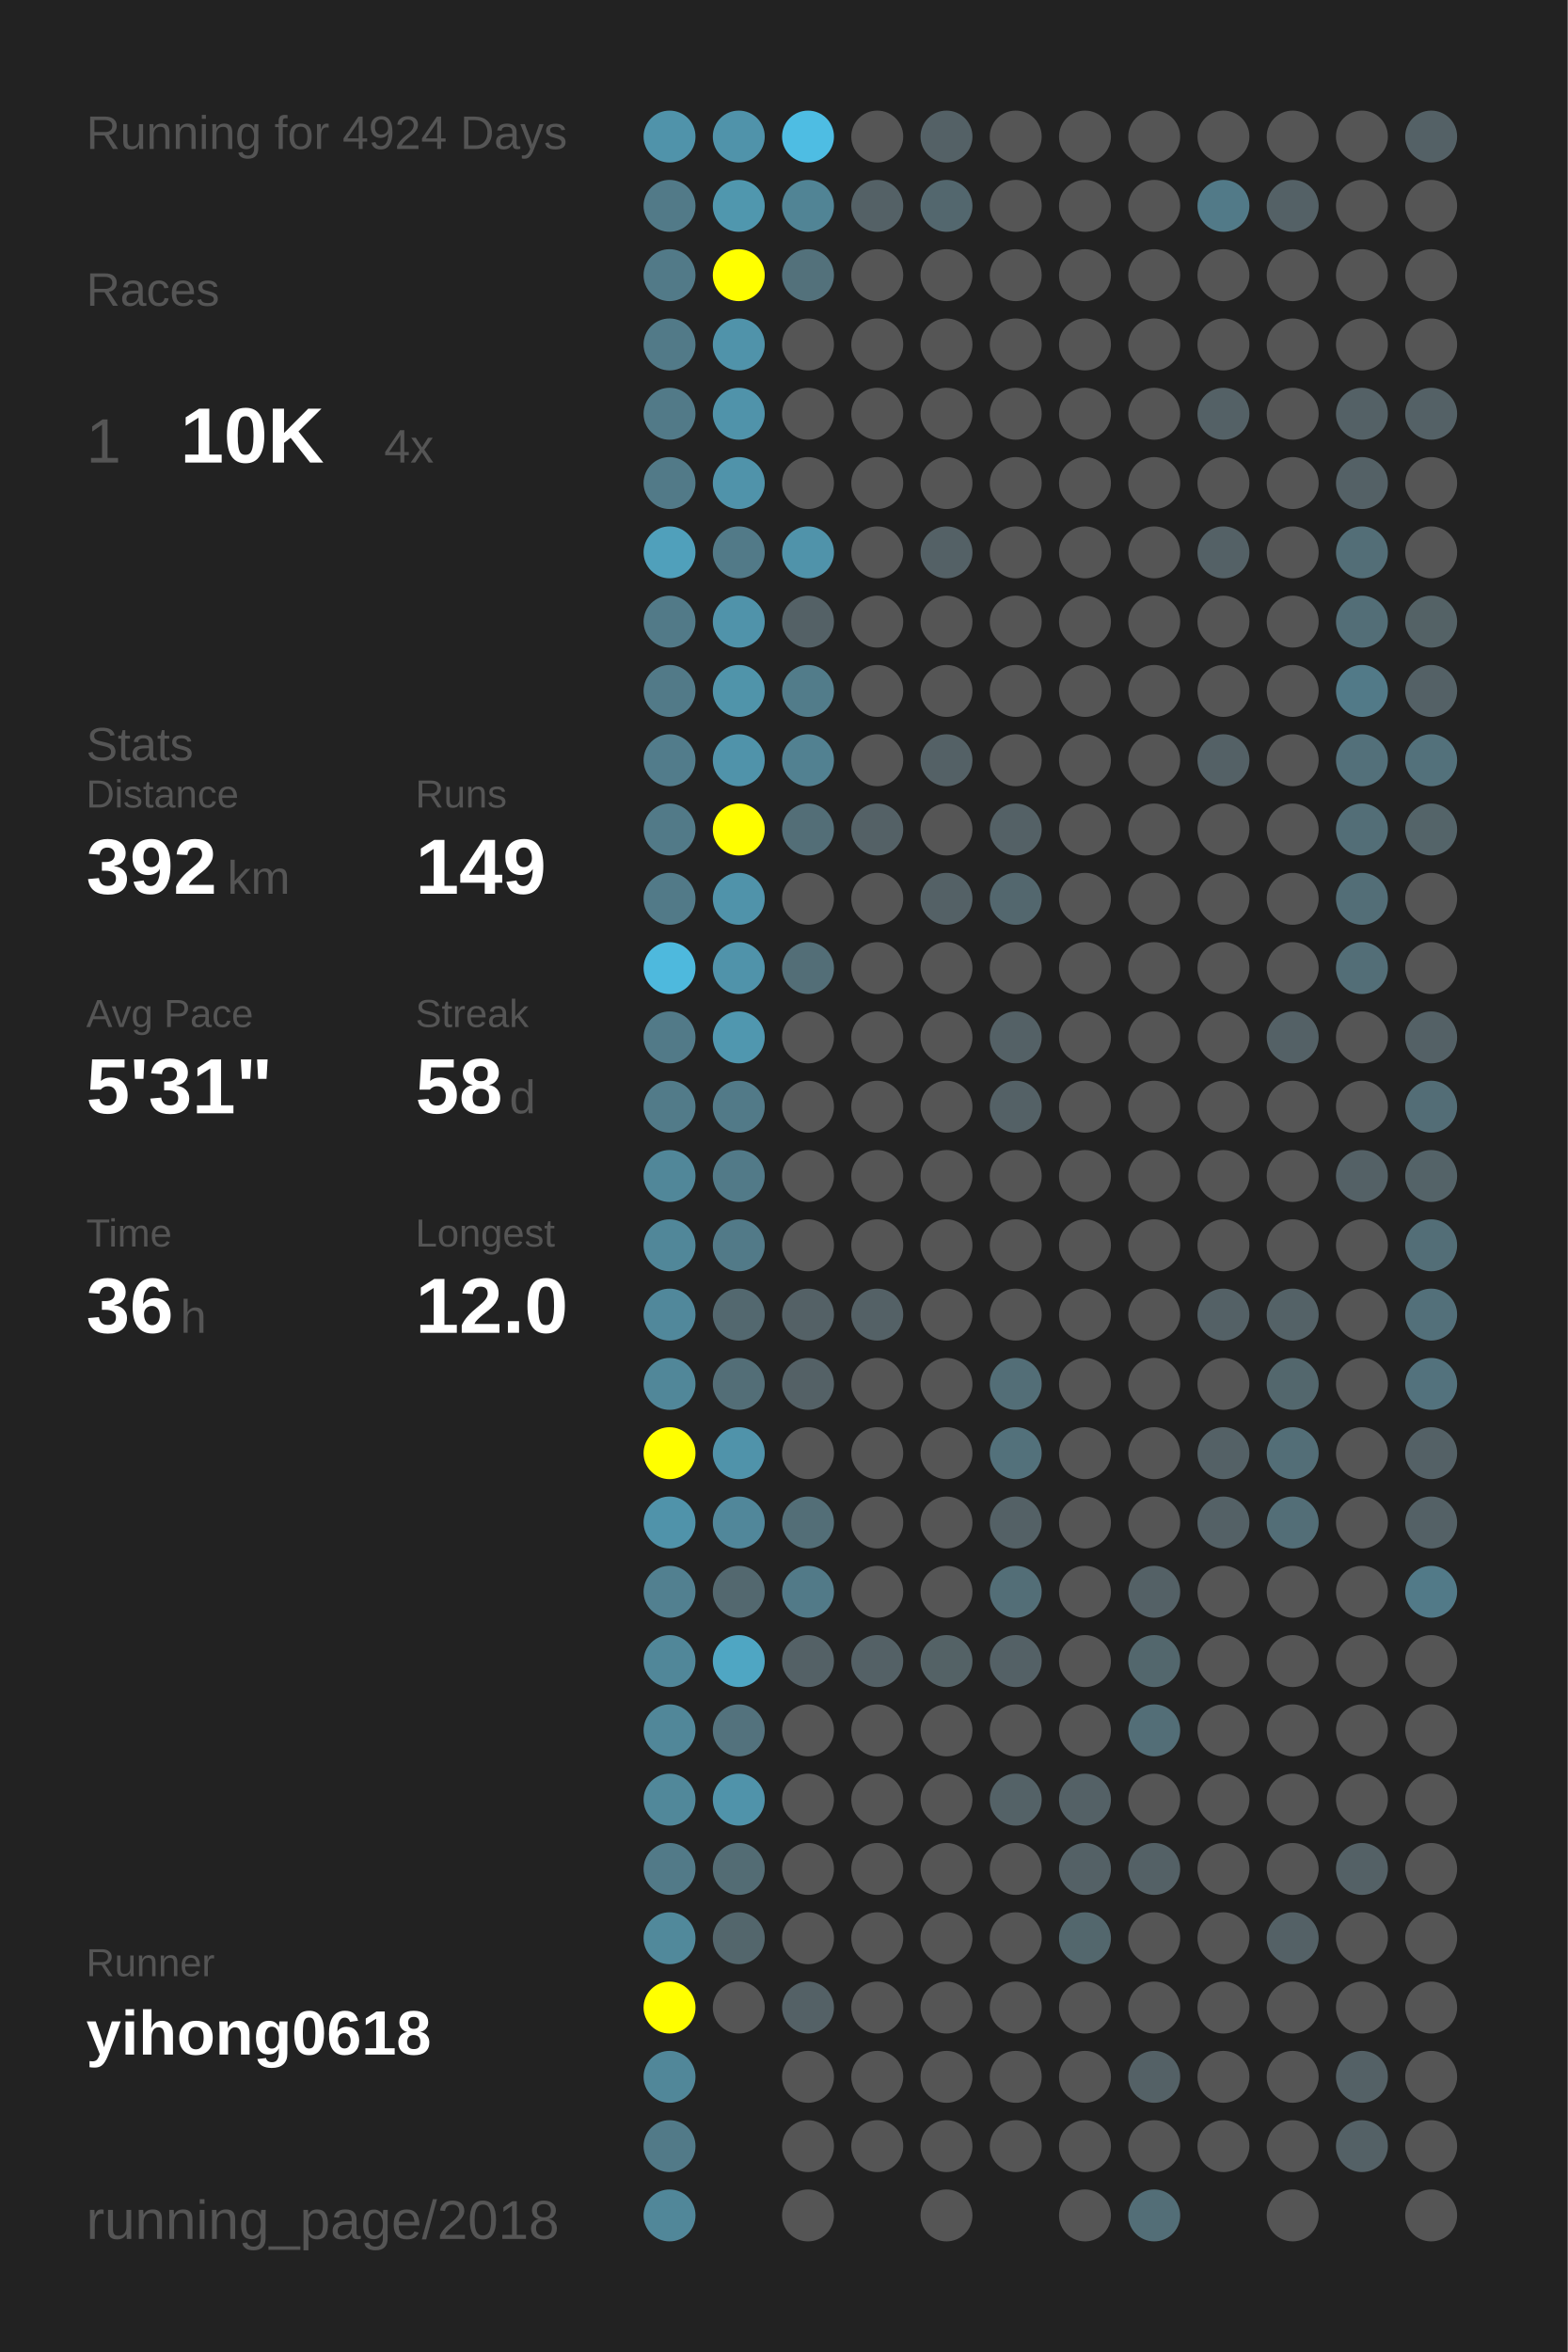
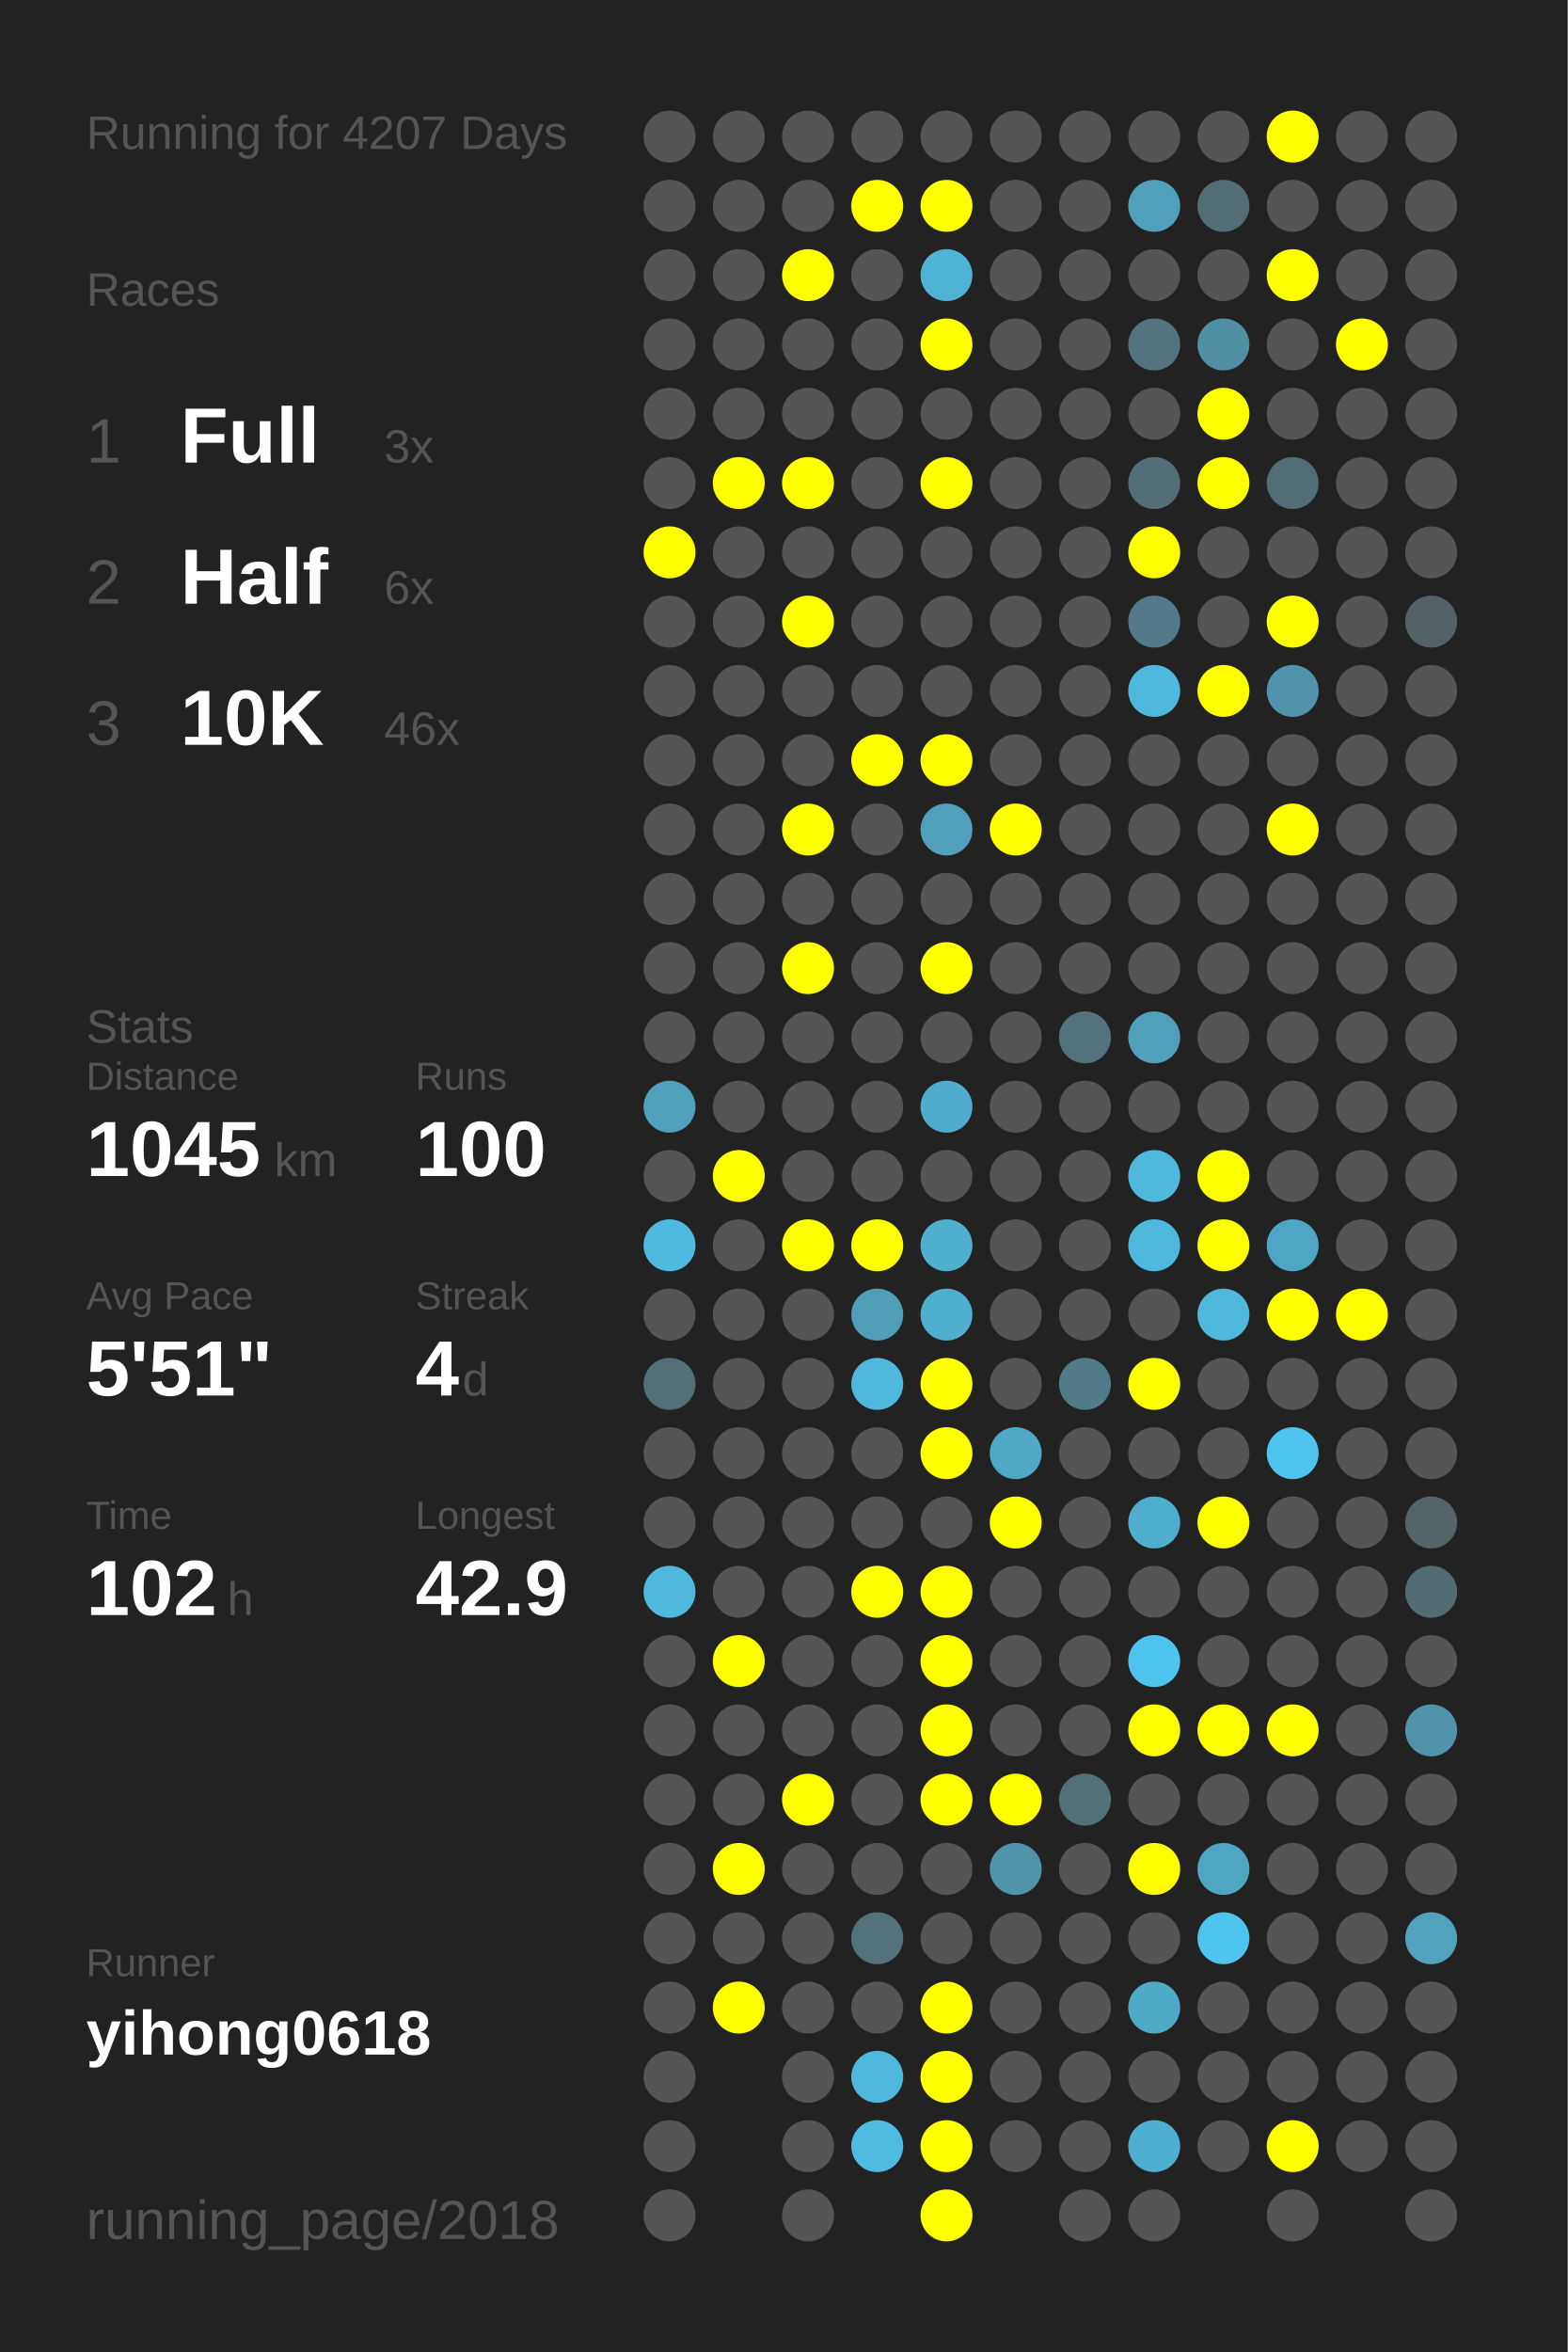
<svg xmlns="http://www.w3.org/2000/svg" baseProfile="full" height="300mm" version="1.1" viewBox="0,0,200,300" width="200mm">
  <defs />
  <rect fill="#222222" height="300" width="200" x="0" y="0" />
-   <text fill="#555555" style="font-size:6px; font-family:Arial;" x="11" y="19">Running for 4924 Days</text>
+   <text fill="#555555" style="font-size:6px; font-family:Arial;" x="11" y="19">Running for 4207 Days</text>
  <text fill="#555555" style="font-size:6px; font-family:Arial;" x="11" y="39">Races</text>
  <text fill="#555555" style="font-size:8px; font-family:Arial;" x="11" y="59">1</text>
-   <text fill="#FFFFFF" style="font-size:10px; font-family:Arial; font-weight:bold;" x="23" y="59">10K</text>
-   <text fill="#555555" style="font-size:6px; font-family:Arial;" x="49" y="59">4x</text>
-   <text fill="#555555" style="font-size:6px; font-family:Arial;" x="11" y="97">Stats</text>
-   <text fill="#555555" style="font-size:5px; font-family:Arial;" x="11" y="103">Distance</text>
-   <text fill="#FFFFFF" style="font-size:10px; font-family:Arial; font-weight:bold;" x="11" y="114">392</text>
-   <text fill="#555555" style="font-size:6px; font-family:Arial;" x="29" y="114">km</text>
-   <text fill="#555555" style="font-size:5px; font-family:Arial;" x="53" y="103">Runs</text>
-   <text fill="#FFFFFF" style="font-size:10px; font-family:Arial; font-weight:bold;" x="53" y="114">149</text>
-   <text fill="#555555" style="font-size:5px; font-family:Arial;" x="11" y="131">Avg Pace</text>
-   <text fill="#FFFFFF" style="font-size:10px; font-family:Arial; font-weight:bold;" x="11" y="142">5'31"</text>
-   <text fill="#555555" style="font-size:5px; font-family:Arial;" x="53" y="131">Streak</text>
-   <text fill="#FFFFFF" style="font-size:10px; font-family:Arial; font-weight:bold;" x="53" y="142">58</text>
-   <text fill="#555555" style="font-size:6px; font-family:Arial;" x="65" y="142">d</text>
-   <text fill="#555555" style="font-size:5px; font-family:Arial;" x="11" y="159">Time</text>
-   <text fill="#FFFFFF" style="font-size:10px; font-family:Arial; font-weight:bold;" x="11" y="170">36</text>
-   <text fill="#555555" style="font-size:6px; font-family:Arial;" x="23" y="170">h</text>
-   <text fill="#555555" style="font-size:5px; font-family:Arial;" x="53" y="159">Longest</text>
-   <text fill="#FFFFFF" style="font-size:10px; font-family:Arial; font-weight:bold;" x="53" y="170">12.0</text>
+   <text fill="#FFFFFF" style="font-size:10px; font-family:Arial; font-weight:bold;" x="23" y="59">Full</text>
+   <text fill="#555555" style="font-size:6px; font-family:Arial;" x="49" y="59">3x</text>
+   <text fill="#555555" style="font-size:8px; font-family:Arial;" x="11" y="77">2</text>
+   <text fill="#FFFFFF" style="font-size:10px; font-family:Arial; font-weight:bold;" x="23" y="77">Half</text>
+   <text fill="#555555" style="font-size:6px; font-family:Arial;" x="49" y="77">6x</text>
+   <text fill="#555555" style="font-size:8px; font-family:Arial;" x="11" y="95">3</text>
+   <text fill="#FFFFFF" style="font-size:10px; font-family:Arial; font-weight:bold;" x="23" y="95">10K</text>
+   <text fill="#555555" style="font-size:6px; font-family:Arial;" x="49" y="95">46x</text>
+   <text fill="#555555" style="font-size:6px; font-family:Arial;" x="11" y="133">Stats</text>
+   <text fill="#555555" style="font-size:5px; font-family:Arial;" x="11" y="139">Distance</text>
+   <text fill="#FFFFFF" style="font-size:10px; font-family:Arial; font-weight:bold;" x="11" y="150">1045</text>
+   <text fill="#555555" style="font-size:6px; font-family:Arial;" x="35" y="150">km</text>
+   <text fill="#555555" style="font-size:5px; font-family:Arial;" x="53" y="139">Runs</text>
+   <text fill="#FFFFFF" style="font-size:10px; font-family:Arial; font-weight:bold;" x="53" y="150">100</text>
+   <text fill="#555555" style="font-size:5px; font-family:Arial;" x="11" y="167">Avg Pace</text>
+   <text fill="#FFFFFF" style="font-size:10px; font-family:Arial; font-weight:bold;" x="11" y="178">5'51"</text>
+   <text fill="#555555" style="font-size:5px; font-family:Arial;" x="53" y="167">Streak</text>
+   <text fill="#FFFFFF" style="font-size:10px; font-family:Arial; font-weight:bold;" x="53" y="178">4</text>
+   <text fill="#555555" style="font-size:6px; font-family:Arial;" x="59" y="178">d</text>
+   <text fill="#555555" style="font-size:5px; font-family:Arial;" x="11" y="195">Time</text>
+   <text fill="#FFFFFF" style="font-size:10px; font-family:Arial; font-weight:bold;" x="11" y="206">102</text>
+   <text fill="#555555" style="font-size:6px; font-family:Arial;" x="29" y="206">h</text>
+   <text fill="#555555" style="font-size:5px; font-family:Arial;" x="53" y="195">Longest</text>
+   <text fill="#FFFFFF" style="font-size:10px; font-family:Arial; font-weight:bold;" x="53" y="206">42.9</text>
  <text fill="#555555" style="font-size:5px; font-family:Arial;" x="11" y="252.065">Runner</text>
  <text fill="#FFFFFF" style="font-size:8px; font-family:Arial; font-weight:bold;" x="11" y="262.065">yihong0618</text>
  <text fill="#555555" style="font-size:7px; font-family:Arial;" x="11" y="285.581">running_page/2018</text>
-   <circle cx="85.417" cy="17.419" fill="#5093aa" r="3.312" />
-   <circle cx="85.417" cy="26.258" fill="#527a88" r="3.312" />
-   <circle cx="85.417" cy="35.097" fill="#527a88" r="3.312" />
-   <circle cx="85.417" cy="43.935" fill="#527a88" r="3.312" />
-   <circle cx="85.417" cy="52.774" fill="#527a88" r="3.312" />
-   <circle cx="85.417" cy="61.613" fill="#527a88" r="3.312" />
-   <circle cx="85.417" cy="70.452" fill="#50a0bb" r="3.312" />
-   <circle cx="85.417" cy="79.29" fill="#527a88" r="3.312" />
-   <circle cx="85.417" cy="88.129" fill="#527a88" r="3.312" />
-   <circle cx="85.417" cy="96.968" fill="#527c8b" r="3.312" />
-   <circle cx="85.417" cy="105.806" fill="#527a88" r="3.312" />
-   <circle cx="85.417" cy="114.645" fill="#527a88" r="3.312" />
-   <circle cx="85.417" cy="123.484" fill="#4eb9dd" r="3.312" />
-   <circle cx="85.417" cy="132.323" fill="#527a88" r="3.312" />
-   <circle cx="85.417" cy="141.161" fill="#527b89" r="3.312" />
-   <circle cx="85.417" cy="150" fill="#518799" r="3.312" />
-   <circle cx="85.417" cy="158.839" fill="#518799" r="3.312" />
-   <circle cx="85.417" cy="167.677" fill="#51889b" r="3.312" />
-   <circle cx="85.417" cy="176.516" fill="#518799" r="3.312" />
-   <circle cx="85.417" cy="185.355" fill="#FFFF00" r="3.312" />
-   <circle cx="85.417" cy="194.194" fill="#5093aa" r="3.312" />
-   <circle cx="85.417" cy="203.032" fill="#528090" r="3.312" />
-   <circle cx="85.417" cy="211.871" fill="#518799" r="3.312" />
-   <circle cx="85.417" cy="220.71" fill="#518799" r="3.312" />
-   <circle cx="85.417" cy="229.548" fill="#51889a" r="3.312" />
-   <circle cx="85.417" cy="238.387" fill="#527a88" r="3.312" />
-   <circle cx="85.417" cy="247.226" fill="#51899b" r="3.312" />
-   <circle cx="85.417" cy="256.065" fill="#FFFF00" r="3.312" />
-   <circle cx="85.417" cy="264.903" fill="#518799" r="3.312" />
-   <circle cx="85.417" cy="273.742" fill="#527a88" r="3.312" />
-   <circle cx="85.417" cy="282.581" fill="#518799" r="3.312" />
-   <circle cx="94.25" cy="17.419" fill="#5093aa" r="3.312" />
-   <circle cx="94.25" cy="26.258" fill="#5097ae" r="3.312" />
-   <circle cx="94.25" cy="35.097" fill="#FFFF00" r="3.312" />
-   <circle cx="94.25" cy="43.935" fill="#5093aa" r="3.312" />
-   <circle cx="94.25" cy="52.774" fill="#5093aa" r="3.312" />
-   <circle cx="94.25" cy="61.613" fill="#5093aa" r="3.312" />
-   <circle cx="94.25" cy="70.452" fill="#527a88" r="3.312" />
-   <circle cx="94.25" cy="79.29" fill="#5093aa" r="3.312" />
-   <circle cx="94.25" cy="88.129" fill="#5094aa" r="3.312" />
-   <circle cx="94.25" cy="96.968" fill="#5093aa" r="3.312" />
-   <circle cx="94.25" cy="105.806" fill="#FFFF00" r="3.312" />
-   <circle cx="94.25" cy="114.645" fill="#5093aa" r="3.312" />
-   <circle cx="94.25" cy="123.484" fill="#5093aa" r="3.312" />
-   <circle cx="94.25" cy="132.323" fill="#5097af" r="3.312" />
-   <circle cx="94.25" cy="141.161" fill="#527a88" r="3.312" />
-   <circle cx="94.25" cy="150" fill="#527a88" r="3.312" />
-   <circle cx="94.25" cy="158.839" fill="#527a88" r="3.312" />
-   <circle cx="94.25" cy="167.677" fill="#53686f" r="3.312" />
-   <circle cx="94.25" cy="176.516" fill="#536e77" r="3.312" />
-   <circle cx="94.25" cy="185.355" fill="#5093aa" r="3.312" />
-   <circle cx="94.25" cy="194.194" fill="#51879a" r="3.312" />
-   <circle cx="94.25" cy="203.032" fill="#53686f" r="3.312" />
-   <circle cx="94.25" cy="211.871" fill="#4fa6c3" r="3.312" />
-   <circle cx="94.25" cy="220.71" fill="#53727d" r="3.312" />
-   <circle cx="94.25" cy="229.548" fill="#5093aa" r="3.312" />
-   <circle cx="94.25" cy="238.387" fill="#536c74" r="3.312" />
-   <circle cx="94.25" cy="247.226" fill="#53666c" r="3.312" />
-   <circle cx="94.25" cy="256.065" fill="#555555" r="3.312" />
-   <circle cx="103.083" cy="17.419" fill="#4ebde3" r="3.312" />
-   <circle cx="103.083" cy="26.258" fill="#518495" r="3.312" />
-   <circle cx="103.083" cy="35.097" fill="#53717b" r="3.312" />
+   <circle cx="85.417" cy="17.419" fill="#555555" r="3.312" />
+   <circle cx="85.417" cy="26.258" fill="#555555" r="3.312" />
+   <circle cx="85.417" cy="35.097" fill="#555555" r="3.312" />
+   <circle cx="85.417" cy="43.935" fill="#555555" r="3.312" />
+   <circle cx="85.417" cy="52.774" fill="#555555" r="3.312" />
+   <circle cx="85.417" cy="61.613" fill="#555555" r="3.312" />
+   <circle cx="85.417" cy="70.452" fill="#FFFF00" r="3.312" />
+   <circle cx="85.417" cy="79.29" fill="#555555" r="3.312" />
+   <circle cx="85.417" cy="88.129" fill="#555555" r="3.312" />
+   <circle cx="85.417" cy="96.968" fill="#555555" r="3.312" />
+   <circle cx="85.417" cy="105.806" fill="#555555" r="3.312" />
+   <circle cx="85.417" cy="114.645" fill="#555555" r="3.312" />
+   <circle cx="85.417" cy="123.484" fill="#555555" r="3.312" />
+   <circle cx="85.417" cy="132.323" fill="#555555" r="3.312" />
+   <circle cx="85.417" cy="141.161" fill="#50a0bb" r="3.312" />
+   <circle cx="85.417" cy="150" fill="#555555" r="3.312" />
+   <circle cx="85.417" cy="158.839" fill="#4ebadf" r="3.312" />
+   <circle cx="85.417" cy="167.677" fill="#555555" r="3.312" />
+   <circle cx="85.417" cy="176.516" fill="#536f78" r="3.312" />
+   <circle cx="85.417" cy="185.355" fill="#555555" r="3.312" />
+   <circle cx="85.417" cy="194.194" fill="#555555" r="3.312" />
+   <circle cx="85.417" cy="203.032" fill="#4eb9dd" r="3.312" />
+   <circle cx="85.417" cy="211.871" fill="#555555" r="3.312" />
+   <circle cx="85.417" cy="220.71" fill="#555555" r="3.312" />
+   <circle cx="85.417" cy="229.548" fill="#555555" r="3.312" />
+   <circle cx="85.417" cy="238.387" fill="#555555" r="3.312" />
+   <circle cx="85.417" cy="247.226" fill="#555555" r="3.312" />
+   <circle cx="85.417" cy="256.065" fill="#555555" r="3.312" />
+   <circle cx="85.417" cy="264.903" fill="#555555" r="3.312" />
+   <circle cx="85.417" cy="273.742" fill="#555555" r="3.312" />
+   <circle cx="85.417" cy="282.581" fill="#555555" r="3.312" />
+   <circle cx="94.25" cy="17.419" fill="#555555" r="3.312" />
+   <circle cx="94.25" cy="26.258" fill="#555555" r="3.312" />
+   <circle cx="94.25" cy="35.097" fill="#555555" r="3.312" />
+   <circle cx="94.25" cy="43.935" fill="#555555" r="3.312" />
+   <circle cx="94.25" cy="52.774" fill="#555555" r="3.312" />
+   <circle cx="94.25" cy="61.613" fill="#FFFF00" r="3.312" />
+   <circle cx="94.25" cy="70.452" fill="#555555" r="3.312" />
+   <circle cx="94.25" cy="79.29" fill="#555555" r="3.312" />
+   <circle cx="94.25" cy="88.129" fill="#555555" r="3.312" />
+   <circle cx="94.25" cy="96.968" fill="#555555" r="3.312" />
+   <circle cx="94.25" cy="105.806" fill="#555555" r="3.312" />
+   <circle cx="94.25" cy="114.645" fill="#555555" r="3.312" />
+   <circle cx="94.25" cy="123.484" fill="#555555" r="3.312" />
+   <circle cx="94.25" cy="132.323" fill="#555555" r="3.312" />
+   <circle cx="94.25" cy="141.161" fill="#555555" r="3.312" />
+   <circle cx="94.25" cy="150" fill="#FFFF00" r="3.312" />
+   <circle cx="94.25" cy="158.839" fill="#555555" r="3.312" />
+   <circle cx="94.25" cy="167.677" fill="#555555" r="3.312" />
+   <circle cx="94.25" cy="176.516" fill="#555555" r="3.312" />
+   <circle cx="94.25" cy="185.355" fill="#555555" r="3.312" />
+   <circle cx="94.25" cy="194.194" fill="#555555" r="3.312" />
+   <circle cx="94.25" cy="203.032" fill="#555555" r="3.312" />
+   <circle cx="94.25" cy="211.871" fill="#FFFF00" r="3.312" />
+   <circle cx="94.25" cy="220.71" fill="#555555" r="3.312" />
+   <circle cx="94.25" cy="229.548" fill="#555555" r="3.312" />
+   <circle cx="94.25" cy="238.387" fill="#FFFF00" r="3.312" />
+   <circle cx="94.25" cy="247.226" fill="#555555" r="3.312" />
+   <circle cx="94.25" cy="256.065" fill="#FFFF00" r="3.312" />
+   <circle cx="103.083" cy="17.419" fill="#555555" r="3.312" />
+   <circle cx="103.083" cy="26.258" fill="#555555" r="3.312" />
+   <circle cx="103.083" cy="35.097" fill="#FFFF00" r="3.312" />
  <circle cx="103.083" cy="43.935" fill="#555555" r="3.312" />
  <circle cx="103.083" cy="52.774" fill="#555555" r="3.312" />
-   <circle cx="103.083" cy="61.613" fill="#555555" r="3.312" />
-   <circle cx="103.083" cy="70.452" fill="#5093aa" r="3.312" />
-   <circle cx="103.083" cy="79.29" fill="#546166" r="3.312" />
-   <circle cx="103.083" cy="88.129" fill="#527c8a" r="3.312" />
-   <circle cx="103.083" cy="96.968" fill="#528191" r="3.312" />
-   <circle cx="103.083" cy="105.806" fill="#536e77" r="3.312" />
+   <circle cx="103.083" cy="61.613" fill="#FFFF00" r="3.312" />
+   <circle cx="103.083" cy="70.452" fill="#555555" r="3.312" />
+   <circle cx="103.083" cy="79.29" fill="#FFFF00" r="3.312" />
+   <circle cx="103.083" cy="88.129" fill="#555555" r="3.312" />
+   <circle cx="103.083" cy="96.968" fill="#555555" r="3.312" />
+   <circle cx="103.083" cy="105.806" fill="#FFFF00" r="3.312" />
  <circle cx="103.083" cy="114.645" fill="#555555" r="3.312" />
-   <circle cx="103.083" cy="123.484" fill="#536e77" r="3.312" />
+   <circle cx="103.083" cy="123.484" fill="#FFFF00" r="3.312" />
  <circle cx="103.083" cy="132.323" fill="#555555" r="3.312" />
  <circle cx="103.083" cy="141.161" fill="#555555" r="3.312" />
  <circle cx="103.083" cy="150" fill="#555555" r="3.312" />
-   <circle cx="103.083" cy="158.839" fill="#555555" r="3.312" />
-   <circle cx="103.083" cy="167.677" fill="#546166" r="3.312" />
-   <circle cx="103.083" cy="176.516" fill="#546166" r="3.312" />
+   <circle cx="103.083" cy="158.839" fill="#FFFF00" r="3.312" />
+   <circle cx="103.083" cy="167.677" fill="#555555" r="3.312" />
+   <circle cx="103.083" cy="176.516" fill="#555555" r="3.312" />
  <circle cx="103.083" cy="185.355" fill="#555555" r="3.312" />
-   <circle cx="103.083" cy="194.194" fill="#536e77" r="3.312" />
-   <circle cx="103.083" cy="203.032" fill="#527a88" r="3.312" />
-   <circle cx="103.083" cy="211.871" fill="#546166" r="3.312" />
+   <circle cx="103.083" cy="194.194" fill="#555555" r="3.312" />
+   <circle cx="103.083" cy="203.032" fill="#555555" r="3.312" />
+   <circle cx="103.083" cy="211.871" fill="#555555" r="3.312" />
  <circle cx="103.083" cy="220.71" fill="#555555" r="3.312" />
-   <circle cx="103.083" cy="229.548" fill="#555555" r="3.312" />
+   <circle cx="103.083" cy="229.548" fill="#FFFF00" r="3.312" />
  <circle cx="103.083" cy="238.387" fill="#555555" r="3.312" />
  <circle cx="103.083" cy="247.226" fill="#555555" r="3.312" />
-   <circle cx="103.083" cy="256.065" fill="#546166" r="3.312" />
+   <circle cx="103.083" cy="256.065" fill="#555555" r="3.312" />
  <circle cx="103.083" cy="264.903" fill="#555555" r="3.312" />
  <circle cx="103.083" cy="273.742" fill="#555555" r="3.312" />
  <circle cx="103.083" cy="282.581" fill="#555555" r="3.312" />
  <circle cx="111.917" cy="17.419" fill="#555555" r="3.312" />
-   <circle cx="111.917" cy="26.258" fill="#546166" r="3.312" />
+   <circle cx="111.917" cy="26.258" fill="#FFFF00" r="3.312" />
  <circle cx="111.917" cy="35.097" fill="#555555" r="3.312" />
  <circle cx="111.917" cy="43.935" fill="#555555" r="3.312" />
  <circle cx="111.917" cy="52.774" fill="#555555" r="3.312" />
  <circle cx="111.917" cy="61.613" fill="#555555" r="3.312" />
  <circle cx="111.917" cy="70.452" fill="#555555" r="3.312" />
  <circle cx="111.917" cy="79.29" fill="#555555" r="3.312" />
  <circle cx="111.917" cy="88.129" fill="#555555" r="3.312" />
-   <circle cx="111.917" cy="96.968" fill="#555555" r="3.312" />
-   <circle cx="111.917" cy="105.806" fill="#546166" r="3.312" />
+   <circle cx="111.917" cy="96.968" fill="#FFFF00" r="3.312" />
+   <circle cx="111.917" cy="105.806" fill="#555555" r="3.312" />
  <circle cx="111.917" cy="114.645" fill="#555555" r="3.312" />
  <circle cx="111.917" cy="123.484" fill="#555555" r="3.312" />
  <circle cx="111.917" cy="132.323" fill="#555555" r="3.312" />
  <circle cx="111.917" cy="141.161" fill="#555555" r="3.312" />
  <circle cx="111.917" cy="150" fill="#555555" r="3.312" />
-   <circle cx="111.917" cy="158.839" fill="#555555" r="3.312" />
-   <circle cx="111.917" cy="167.677" fill="#546166" r="3.312" />
-   <circle cx="111.917" cy="176.516" fill="#555555" r="3.312" />
+   <circle cx="111.917" cy="158.839" fill="#FFFF00" r="3.312" />
+   <circle cx="111.917" cy="167.677" fill="#509eb8" r="3.312" />
+   <circle cx="111.917" cy="176.516" fill="#4eb9dd" r="3.312" />
  <circle cx="111.917" cy="185.355" fill="#555555" r="3.312" />
  <circle cx="111.917" cy="194.194" fill="#555555" r="3.312" />
-   <circle cx="111.917" cy="203.032" fill="#555555" r="3.312" />
-   <circle cx="111.917" cy="211.871" fill="#546166" r="3.312" />
+   <circle cx="111.917" cy="203.032" fill="#FFFF00" r="3.312" />
+   <circle cx="111.917" cy="211.871" fill="#555555" r="3.312" />
  <circle cx="111.917" cy="220.71" fill="#555555" r="3.312" />
  <circle cx="111.917" cy="229.548" fill="#555555" r="3.312" />
  <circle cx="111.917" cy="238.387" fill="#555555" r="3.312" />
-   <circle cx="111.917" cy="247.226" fill="#555555" r="3.312" />
+   <circle cx="111.917" cy="247.226" fill="#53727c" r="3.312" />
  <circle cx="111.917" cy="256.065" fill="#555555" r="3.312" />
-   <circle cx="111.917" cy="264.903" fill="#555555" r="3.312" />
-   <circle cx="111.917" cy="273.742" fill="#555555" r="3.312" />
-   <circle cx="120.75" cy="17.419" fill="#546166" r="3.312" />
-   <circle cx="120.75" cy="26.258" fill="#53676e" r="3.312" />
-   <circle cx="120.75" cy="35.097" fill="#555555" r="3.312" />
-   <circle cx="120.75" cy="43.935" fill="#555555" r="3.312" />
+   <circle cx="111.917" cy="264.903" fill="#4eb9dd" r="3.312" />
+   <circle cx="111.917" cy="273.742" fill="#4ebce1" r="3.312" />
+   <circle cx="120.75" cy="17.419" fill="#555555" r="3.312" />
+   <circle cx="120.75" cy="26.258" fill="#FFFF00" r="3.312" />
+   <circle cx="120.75" cy="35.097" fill="#4eb3d5" r="3.312" />
+   <circle cx="120.75" cy="43.935" fill="#FFFF00" r="3.312" />
  <circle cx="120.75" cy="52.774" fill="#555555" r="3.312" />
-   <circle cx="120.75" cy="61.613" fill="#555555" r="3.312" />
-   <circle cx="120.75" cy="70.452" fill="#546166" r="3.312" />
+   <circle cx="120.75" cy="61.613" fill="#FFFF00" r="3.312" />
+   <circle cx="120.75" cy="70.452" fill="#555555" r="3.312" />
  <circle cx="120.75" cy="79.29" fill="#555555" r="3.312" />
  <circle cx="120.75" cy="88.129" fill="#555555" r="3.312" />
-   <circle cx="120.75" cy="96.968" fill="#546166" r="3.312" />
-   <circle cx="120.75" cy="105.806" fill="#555555" r="3.312" />
-   <circle cx="120.75" cy="114.645" fill="#546166" r="3.312" />
-   <circle cx="120.75" cy="123.484" fill="#555555" r="3.312" />
+   <circle cx="120.75" cy="96.968" fill="#FFFF00" r="3.312" />
+   <circle cx="120.75" cy="105.806" fill="#50a0bb" r="3.312" />
+   <circle cx="120.75" cy="114.645" fill="#555555" r="3.312" />
+   <circle cx="120.75" cy="123.484" fill="#FFFF00" r="3.312" />
  <circle cx="120.75" cy="132.323" fill="#555555" r="3.312" />
-   <circle cx="120.75" cy="141.161" fill="#555555" r="3.312" />
+   <circle cx="120.75" cy="141.161" fill="#4faccc" r="3.312" />
  <circle cx="120.75" cy="150" fill="#555555" r="3.312" />
-   <circle cx="120.75" cy="158.839" fill="#555555" r="3.312" />
-   <circle cx="120.75" cy="167.677" fill="#555555" r="3.312" />
-   <circle cx="120.75" cy="176.516" fill="#555555" r="3.312" />
-   <circle cx="120.75" cy="185.355" fill="#555555" r="3.312" />
+   <circle cx="120.75" cy="158.839" fill="#4fafcf" r="3.312" />
+   <circle cx="120.75" cy="167.677" fill="#4fafcf" r="3.312" />
+   <circle cx="120.75" cy="176.516" fill="#FFFF00" r="3.312" />
+   <circle cx="120.75" cy="185.355" fill="#FFFF00" r="3.312" />
  <circle cx="120.75" cy="194.194" fill="#555555" r="3.312" />
-   <circle cx="120.75" cy="203.032" fill="#555555" r="3.312" />
-   <circle cx="120.75" cy="211.871" fill="#546266" r="3.312" />
-   <circle cx="120.75" cy="220.71" fill="#555555" r="3.312" />
-   <circle cx="120.75" cy="229.548" fill="#555555" r="3.312" />
+   <circle cx="120.75" cy="203.032" fill="#FFFF00" r="3.312" />
+   <circle cx="120.75" cy="211.871" fill="#FFFF00" r="3.312" />
+   <circle cx="120.75" cy="220.71" fill="#FFFF00" r="3.312" />
+   <circle cx="120.75" cy="229.548" fill="#FFFF00" r="3.312" />
  <circle cx="120.75" cy="238.387" fill="#555555" r="3.312" />
  <circle cx="120.75" cy="247.226" fill="#555555" r="3.312" />
-   <circle cx="120.75" cy="256.065" fill="#555555" r="3.312" />
-   <circle cx="120.75" cy="264.903" fill="#555555" r="3.312" />
-   <circle cx="120.75" cy="273.742" fill="#555555" r="3.312" />
-   <circle cx="120.75" cy="282.581" fill="#555555" r="3.312" />
+   <circle cx="120.75" cy="256.065" fill="#FFFF00" r="3.312" />
+   <circle cx="120.75" cy="264.903" fill="#FFFF00" r="3.312" />
+   <circle cx="120.75" cy="273.742" fill="#FFFF00" r="3.312" />
+   <circle cx="120.75" cy="282.581" fill="#FFFF00" r="3.312" />
  <circle cx="129.583" cy="17.419" fill="#555555" r="3.312" />
  <circle cx="129.583" cy="26.258" fill="#555555" r="3.312" />
  <circle cx="129.583" cy="35.097" fill="#555555" r="3.312" />
  <circle cx="129.583" cy="43.935" fill="#555555" r="3.312" />
  <circle cx="129.583" cy="52.774" fill="#555555" r="3.312" />
  <circle cx="129.583" cy="61.613" fill="#555555" r="3.312" />
  <circle cx="129.583" cy="70.452" fill="#555555" r="3.312" />
  <circle cx="129.583" cy="79.29" fill="#555555" r="3.312" />
  <circle cx="129.583" cy="88.129" fill="#555555" r="3.312" />
  <circle cx="129.583" cy="96.968" fill="#555555" r="3.312" />
-   <circle cx="129.583" cy="105.806" fill="#546166" r="3.312" />
-   <circle cx="129.583" cy="114.645" fill="#53676e" r="3.312" />
+   <circle cx="129.583" cy="105.806" fill="#FFFF00" r="3.312" />
+   <circle cx="129.583" cy="114.645" fill="#555555" r="3.312" />
  <circle cx="129.583" cy="123.484" fill="#555555" r="3.312" />
-   <circle cx="129.583" cy="132.323" fill="#546166" r="3.312" />
-   <circle cx="129.583" cy="141.161" fill="#546166" r="3.312" />
+   <circle cx="129.583" cy="132.323" fill="#555555" r="3.312" />
+   <circle cx="129.583" cy="141.161" fill="#555555" r="3.312" />
  <circle cx="129.583" cy="150" fill="#555555" r="3.312" />
  <circle cx="129.583" cy="158.839" fill="#555555" r="3.312" />
  <circle cx="129.583" cy="167.677" fill="#555555" r="3.312" />
-   <circle cx="129.583" cy="176.516" fill="#536e77" r="3.312" />
-   <circle cx="129.583" cy="185.355" fill="#53717b" r="3.312" />
-   <circle cx="129.583" cy="194.194" fill="#546166" r="3.312" />
-   <circle cx="129.583" cy="203.032" fill="#536e77" r="3.312" />
-   <circle cx="129.583" cy="211.871" fill="#546166" r="3.312" />
+   <circle cx="129.583" cy="176.516" fill="#555555" r="3.312" />
+   <circle cx="129.583" cy="185.355" fill="#4fa8c6" r="3.312" />
+   <circle cx="129.583" cy="194.194" fill="#FFFF00" r="3.312" />
+   <circle cx="129.583" cy="203.032" fill="#555555" r="3.312" />
+   <circle cx="129.583" cy="211.871" fill="#555555" r="3.312" />
  <circle cx="129.583" cy="220.71" fill="#555555" r="3.312" />
-   <circle cx="129.583" cy="229.548" fill="#546267" r="3.312" />
-   <circle cx="129.583" cy="238.387" fill="#555555" r="3.312" />
+   <circle cx="129.583" cy="229.548" fill="#FFFF00" r="3.312" />
+   <circle cx="129.583" cy="238.387" fill="#5094ab" r="3.312" />
  <circle cx="129.583" cy="247.226" fill="#555555" r="3.312" />
  <circle cx="129.583" cy="256.065" fill="#555555" r="3.312" />
  <circle cx="129.583" cy="264.903" fill="#555555" r="3.312" />
  <circle cx="129.583" cy="273.742" fill="#555555" r="3.312" />
  <circle cx="138.417" cy="17.419" fill="#555555" r="3.312" />
  <circle cx="138.417" cy="26.258" fill="#555555" r="3.312" />
  <circle cx="138.417" cy="35.097" fill="#555555" r="3.312" />
  <circle cx="138.417" cy="43.935" fill="#555555" r="3.312" />
  <circle cx="138.417" cy="52.774" fill="#555555" r="3.312" />
  <circle cx="138.417" cy="61.613" fill="#555555" r="3.312" />
  <circle cx="138.417" cy="70.452" fill="#555555" r="3.312" />
  <circle cx="138.417" cy="79.29" fill="#555555" r="3.312" />
  <circle cx="138.417" cy="88.129" fill="#555555" r="3.312" />
  <circle cx="138.417" cy="96.968" fill="#555555" r="3.312" />
  <circle cx="138.417" cy="105.806" fill="#555555" r="3.312" />
  <circle cx="138.417" cy="114.645" fill="#555555" r="3.312" />
  <circle cx="138.417" cy="123.484" fill="#555555" r="3.312" />
-   <circle cx="138.417" cy="132.323" fill="#555555" r="3.312" />
+   <circle cx="138.417" cy="132.323" fill="#53727c" r="3.312" />
  <circle cx="138.417" cy="141.161" fill="#555555" r="3.312" />
  <circle cx="138.417" cy="150" fill="#555555" r="3.312" />
  <circle cx="138.417" cy="158.839" fill="#555555" r="3.312" />
  <circle cx="138.417" cy="167.677" fill="#555555" r="3.312" />
-   <circle cx="138.417" cy="176.516" fill="#555555" r="3.312" />
+   <circle cx="138.417" cy="176.516" fill="#527b88" r="3.312" />
  <circle cx="138.417" cy="185.355" fill="#555555" r="3.312" />
  <circle cx="138.417" cy="194.194" fill="#555555" r="3.312" />
  <circle cx="138.417" cy="203.032" fill="#555555" r="3.312" />
  <circle cx="138.417" cy="211.871" fill="#555555" r="3.312" />
  <circle cx="138.417" cy="220.71" fill="#555555" r="3.312" />
-   <circle cx="138.417" cy="229.548" fill="#546166" r="3.312" />
-   <circle cx="138.417" cy="238.387" fill="#546166" r="3.312" />
-   <circle cx="138.417" cy="247.226" fill="#53676d" r="3.312" />
+   <circle cx="138.417" cy="229.548" fill="#536f78" r="3.312" />
+   <circle cx="138.417" cy="238.387" fill="#555555" r="3.312" />
+   <circle cx="138.417" cy="247.226" fill="#555555" r="3.312" />
  <circle cx="138.417" cy="256.065" fill="#555555" r="3.312" />
  <circle cx="138.417" cy="264.903" fill="#555555" r="3.312" />
  <circle cx="138.417" cy="273.742" fill="#555555" r="3.312" />
  <circle cx="138.417" cy="282.581" fill="#555555" r="3.312" />
  <circle cx="147.25" cy="17.419" fill="#555555" r="3.312" />
-   <circle cx="147.25" cy="26.258" fill="#555555" r="3.312" />
+   <circle cx="147.25" cy="26.258" fill="#50a0bb" r="3.312" />
  <circle cx="147.25" cy="35.097" fill="#555555" r="3.312" />
-   <circle cx="147.25" cy="43.935" fill="#555555" r="3.312" />
+   <circle cx="147.25" cy="43.935" fill="#53737e" r="3.312" />
  <circle cx="147.25" cy="52.774" fill="#555555" r="3.312" />
-   <circle cx="147.25" cy="61.613" fill="#555555" r="3.312" />
-   <circle cx="147.25" cy="70.452" fill="#555555" r="3.312" />
-   <circle cx="147.25" cy="79.29" fill="#555555" r="3.312" />
-   <circle cx="147.25" cy="88.129" fill="#555555" r="3.312" />
+   <circle cx="147.25" cy="61.613" fill="#536e77" r="3.312" />
+   <circle cx="147.25" cy="70.452" fill="#FFFF00" r="3.312" />
+   <circle cx="147.25" cy="79.29" fill="#527a88" r="3.312" />
+   <circle cx="147.25" cy="88.129" fill="#4eb9dd" r="3.312" />
  <circle cx="147.25" cy="96.968" fill="#555555" r="3.312" />
  <circle cx="147.25" cy="105.806" fill="#555555" r="3.312" />
  <circle cx="147.25" cy="114.645" fill="#555555" r="3.312" />
  <circle cx="147.25" cy="123.484" fill="#555555" r="3.312" />
-   <circle cx="147.25" cy="132.323" fill="#555555" r="3.312" />
+   <circle cx="147.25" cy="132.323" fill="#50a0bc" r="3.312" />
  <circle cx="147.25" cy="141.161" fill="#555555" r="3.312" />
-   <circle cx="147.25" cy="150" fill="#555555" r="3.312" />
-   <circle cx="147.25" cy="158.839" fill="#555555" r="3.312" />
+   <circle cx="147.25" cy="150" fill="#4eb9dd" r="3.312" />
+   <circle cx="147.25" cy="158.839" fill="#4eb9dd" r="3.312" />
  <circle cx="147.25" cy="167.677" fill="#555555" r="3.312" />
-   <circle cx="147.25" cy="176.516" fill="#555555" r="3.312" />
+   <circle cx="147.25" cy="176.516" fill="#FFFF00" r="3.312" />
  <circle cx="147.25" cy="185.355" fill="#555555" r="3.312" />
-   <circle cx="147.25" cy="194.194" fill="#555555" r="3.312" />
-   <circle cx="147.25" cy="203.032" fill="#546166" r="3.312" />
-   <circle cx="147.25" cy="211.871" fill="#53676d" r="3.312" />
-   <circle cx="147.25" cy="220.71" fill="#536e77" r="3.312" />
+   <circle cx="147.25" cy="194.194" fill="#4faece" r="3.312" />
+   <circle cx="147.25" cy="203.032" fill="#555555" r="3.312" />
+   <circle cx="147.25" cy="211.871" fill="#4dc5ee" r="3.312" />
+   <circle cx="147.25" cy="220.71" fill="#FFFF00" r="3.312" />
  <circle cx="147.25" cy="229.548" fill="#555555" r="3.312" />
-   <circle cx="147.25" cy="238.387" fill="#546166" r="3.312" />
+   <circle cx="147.25" cy="238.387" fill="#FFFF00" r="3.312" />
  <circle cx="147.25" cy="247.226" fill="#555555" r="3.312" />
-   <circle cx="147.25" cy="256.065" fill="#555555" r="3.312" />
-   <circle cx="147.25" cy="264.903" fill="#546166" r="3.312" />
-   <circle cx="147.25" cy="273.742" fill="#555555" r="3.312" />
-   <circle cx="147.25" cy="282.581" fill="#536e77" r="3.312" />
+   <circle cx="147.25" cy="256.065" fill="#4faac8" r="3.312" />
+   <circle cx="147.25" cy="264.903" fill="#555555" r="3.312" />
+   <circle cx="147.25" cy="273.742" fill="#4fafd0" r="3.312" />
+   <circle cx="147.25" cy="282.581" fill="#555555" r="3.312" />
  <circle cx="156.083" cy="17.419" fill="#555555" r="3.312" />
-   <circle cx="156.083" cy="26.258" fill="#527a88" r="3.312" />
+   <circle cx="156.083" cy="26.258" fill="#536d75" r="3.312" />
  <circle cx="156.083" cy="35.097" fill="#555555" r="3.312" />
-   <circle cx="156.083" cy="43.935" fill="#555555" r="3.312" />
-   <circle cx="156.083" cy="52.774" fill="#546166" r="3.312" />
-   <circle cx="156.083" cy="61.613" fill="#555555" r="3.312" />
-   <circle cx="156.083" cy="70.452" fill="#546166" r="3.312" />
+   <circle cx="156.083" cy="43.935" fill="#518fa4" r="3.312" />
+   <circle cx="156.083" cy="52.774" fill="#FFFF00" r="3.312" />
+   <circle cx="156.083" cy="61.613" fill="#FFFF00" r="3.312" />
+   <circle cx="156.083" cy="70.452" fill="#555555" r="3.312" />
  <circle cx="156.083" cy="79.29" fill="#555555" r="3.312" />
-   <circle cx="156.083" cy="88.129" fill="#555555" r="3.312" />
-   <circle cx="156.083" cy="96.968" fill="#546166" r="3.312" />
+   <circle cx="156.083" cy="88.129" fill="#FFFF00" r="3.312" />
+   <circle cx="156.083" cy="96.968" fill="#555555" r="3.312" />
  <circle cx="156.083" cy="105.806" fill="#555555" r="3.312" />
  <circle cx="156.083" cy="114.645" fill="#555555" r="3.312" />
  <circle cx="156.083" cy="123.484" fill="#555555" r="3.312" />
  <circle cx="156.083" cy="132.323" fill="#555555" r="3.312" />
  <circle cx="156.083" cy="141.161" fill="#555555" r="3.312" />
-   <circle cx="156.083" cy="150" fill="#555555" r="3.312" />
-   <circle cx="156.083" cy="158.839" fill="#555555" r="3.312" />
-   <circle cx="156.083" cy="167.677" fill="#546166" r="3.312" />
+   <circle cx="156.083" cy="150" fill="#FFFF00" r="3.312" />
+   <circle cx="156.083" cy="158.839" fill="#FFFF00" r="3.312" />
+   <circle cx="156.083" cy="167.677" fill="#4eb9dd" r="3.312" />
  <circle cx="156.083" cy="176.516" fill="#555555" r="3.312" />
-   <circle cx="156.083" cy="185.355" fill="#546166" r="3.312" />
-   <circle cx="156.083" cy="194.194" fill="#546166" r="3.312" />
+   <circle cx="156.083" cy="185.355" fill="#555555" r="3.312" />
+   <circle cx="156.083" cy="194.194" fill="#FFFF00" r="3.312" />
  <circle cx="156.083" cy="203.032" fill="#555555" r="3.312" />
  <circle cx="156.083" cy="211.871" fill="#555555" r="3.312" />
-   <circle cx="156.083" cy="220.71" fill="#555555" r="3.312" />
+   <circle cx="156.083" cy="220.71" fill="#FFFF00" r="3.312" />
  <circle cx="156.083" cy="229.548" fill="#555555" r="3.312" />
-   <circle cx="156.083" cy="238.387" fill="#555555" r="3.312" />
-   <circle cx="156.083" cy="247.226" fill="#555555" r="3.312" />
+   <circle cx="156.083" cy="238.387" fill="#4fa6c3" r="3.312" />
+   <circle cx="156.083" cy="247.226" fill="#4dc5ee" r="3.312" />
  <circle cx="156.083" cy="256.065" fill="#555555" r="3.312" />
  <circle cx="156.083" cy="264.903" fill="#555555" r="3.312" />
  <circle cx="156.083" cy="273.742" fill="#555555" r="3.312" />
-   <circle cx="164.917" cy="17.419" fill="#555555" r="3.312" />
-   <circle cx="164.917" cy="26.258" fill="#546166" r="3.312" />
-   <circle cx="164.917" cy="35.097" fill="#555555" r="3.312" />
+   <circle cx="164.917" cy="17.419" fill="#FFFF00" r="3.312" />
+   <circle cx="164.917" cy="26.258" fill="#555555" r="3.312" />
+   <circle cx="164.917" cy="35.097" fill="#FFFF00" r="3.312" />
  <circle cx="164.917" cy="43.935" fill="#555555" r="3.312" />
  <circle cx="164.917" cy="52.774" fill="#555555" r="3.312" />
-   <circle cx="164.917" cy="61.613" fill="#555555" r="3.312" />
+   <circle cx="164.917" cy="61.613" fill="#536d76" r="3.312" />
  <circle cx="164.917" cy="70.452" fill="#555555" r="3.312" />
-   <circle cx="164.917" cy="79.29" fill="#555555" r="3.312" />
-   <circle cx="164.917" cy="88.129" fill="#555555" r="3.312" />
+   <circle cx="164.917" cy="79.29" fill="#FFFF00" r="3.312" />
+   <circle cx="164.917" cy="88.129" fill="#5093aa" r="3.312" />
  <circle cx="164.917" cy="96.968" fill="#555555" r="3.312" />
-   <circle cx="164.917" cy="105.806" fill="#555555" r="3.312" />
+   <circle cx="164.917" cy="105.806" fill="#FFFF00" r="3.312" />
  <circle cx="164.917" cy="114.645" fill="#555555" r="3.312" />
  <circle cx="164.917" cy="123.484" fill="#555555" r="3.312" />
-   <circle cx="164.917" cy="132.323" fill="#546166" r="3.312" />
+   <circle cx="164.917" cy="132.323" fill="#555555" r="3.312" />
  <circle cx="164.917" cy="141.161" fill="#555555" r="3.312" />
  <circle cx="164.917" cy="150" fill="#555555" r="3.312" />
-   <circle cx="164.917" cy="158.839" fill="#555555" r="3.312" />
-   <circle cx="164.917" cy="167.677" fill="#546267" r="3.312" />
-   <circle cx="164.917" cy="176.516" fill="#53676d" r="3.312" />
-   <circle cx="164.917" cy="185.355" fill="#536e77" r="3.312" />
-   <circle cx="164.917" cy="194.194" fill="#536e77" r="3.312" />
+   <circle cx="164.917" cy="158.839" fill="#4fa6c4" r="3.312" />
+   <circle cx="164.917" cy="167.677" fill="#FFFF00" r="3.312" />
+   <circle cx="164.917" cy="176.516" fill="#555555" r="3.312" />
+   <circle cx="164.917" cy="185.355" fill="#4dc5ee" r="3.312" />
+   <circle cx="164.917" cy="194.194" fill="#555555" r="3.312" />
  <circle cx="164.917" cy="203.032" fill="#555555" r="3.312" />
  <circle cx="164.917" cy="211.871" fill="#555555" r="3.312" />
-   <circle cx="164.917" cy="220.71" fill="#555555" r="3.312" />
+   <circle cx="164.917" cy="220.71" fill="#FFFF00" r="3.312" />
  <circle cx="164.917" cy="229.548" fill="#555555" r="3.312" />
  <circle cx="164.917" cy="238.387" fill="#555555" r="3.312" />
-   <circle cx="164.917" cy="247.226" fill="#546166" r="3.312" />
+   <circle cx="164.917" cy="247.226" fill="#555555" r="3.312" />
  <circle cx="164.917" cy="256.065" fill="#555555" r="3.312" />
  <circle cx="164.917" cy="264.903" fill="#555555" r="3.312" />
-   <circle cx="164.917" cy="273.742" fill="#555555" r="3.312" />
+   <circle cx="164.917" cy="273.742" fill="#FFFF00" r="3.312" />
  <circle cx="164.917" cy="282.581" fill="#555555" r="3.312" />
  <circle cx="173.75" cy="17.419" fill="#555555" r="3.312" />
  <circle cx="173.75" cy="26.258" fill="#555555" r="3.312" />
  <circle cx="173.75" cy="35.097" fill="#555555" r="3.312" />
-   <circle cx="173.75" cy="43.935" fill="#555555" r="3.312" />
-   <circle cx="173.75" cy="52.774" fill="#546166" r="3.312" />
-   <circle cx="173.75" cy="61.613" fill="#546166" r="3.312" />
-   <circle cx="173.75" cy="70.452" fill="#536e77" r="3.312" />
-   <circle cx="173.75" cy="79.29" fill="#536e77" r="3.312" />
-   <circle cx="173.75" cy="88.129" fill="#527a88" r="3.312" />
-   <circle cx="173.75" cy="96.968" fill="#53707a" r="3.312" />
-   <circle cx="173.75" cy="105.806" fill="#536e77" r="3.312" />
-   <circle cx="173.75" cy="114.645" fill="#536e77" r="3.312" />
-   <circle cx="173.75" cy="123.484" fill="#536e77" r="3.312" />
+   <circle cx="173.75" cy="43.935" fill="#FFFF00" r="3.312" />
+   <circle cx="173.75" cy="52.774" fill="#555555" r="3.312" />
+   <circle cx="173.75" cy="61.613" fill="#555555" r="3.312" />
+   <circle cx="173.75" cy="70.452" fill="#555555" r="3.312" />
+   <circle cx="173.75" cy="79.29" fill="#555555" r="3.312" />
+   <circle cx="173.75" cy="88.129" fill="#555555" r="3.312" />
+   <circle cx="173.75" cy="96.968" fill="#555555" r="3.312" />
+   <circle cx="173.75" cy="105.806" fill="#555555" r="3.312" />
+   <circle cx="173.75" cy="114.645" fill="#555555" r="3.312" />
+   <circle cx="173.75" cy="123.484" fill="#555555" r="3.312" />
  <circle cx="173.75" cy="132.323" fill="#555555" r="3.312" />
  <circle cx="173.75" cy="141.161" fill="#555555" r="3.312" />
-   <circle cx="173.75" cy="150" fill="#546166" r="3.312" />
+   <circle cx="173.75" cy="150" fill="#555555" r="3.312" />
  <circle cx="173.75" cy="158.839" fill="#555555" r="3.312" />
-   <circle cx="173.75" cy="167.677" fill="#555555" r="3.312" />
+   <circle cx="173.75" cy="167.677" fill="#FFFF00" r="3.312" />
  <circle cx="173.75" cy="176.516" fill="#555555" r="3.312" />
  <circle cx="173.75" cy="185.355" fill="#555555" r="3.312" />
  <circle cx="173.75" cy="194.194" fill="#555555" r="3.312" />
  <circle cx="173.75" cy="203.032" fill="#555555" r="3.312" />
  <circle cx="173.75" cy="211.871" fill="#555555" r="3.312" />
  <circle cx="173.75" cy="220.71" fill="#555555" r="3.312" />
  <circle cx="173.75" cy="229.548" fill="#555555" r="3.312" />
-   <circle cx="173.75" cy="238.387" fill="#546166" r="3.312" />
+   <circle cx="173.75" cy="238.387" fill="#555555" r="3.312" />
  <circle cx="173.75" cy="247.226" fill="#555555" r="3.312" />
  <circle cx="173.75" cy="256.065" fill="#555555" r="3.312" />
-   <circle cx="173.75" cy="264.903" fill="#546166" r="3.312" />
-   <circle cx="173.75" cy="273.742" fill="#546166" r="3.312" />
-   <circle cx="182.583" cy="17.419" fill="#546166" r="3.312" />
+   <circle cx="173.75" cy="264.903" fill="#555555" r="3.312" />
+   <circle cx="173.75" cy="273.742" fill="#555555" r="3.312" />
+   <circle cx="182.583" cy="17.419" fill="#555555" r="3.312" />
  <circle cx="182.583" cy="26.258" fill="#555555" r="3.312" />
  <circle cx="182.583" cy="35.097" fill="#555555" r="3.312" />
  <circle cx="182.583" cy="43.935" fill="#555555" r="3.312" />
-   <circle cx="182.583" cy="52.774" fill="#546166" r="3.312" />
+   <circle cx="182.583" cy="52.774" fill="#555555" r="3.312" />
  <circle cx="182.583" cy="61.613" fill="#555555" r="3.312" />
  <circle cx="182.583" cy="70.452" fill="#555555" r="3.312" />
-   <circle cx="182.583" cy="79.29" fill="#546266" r="3.312" />
-   <circle cx="182.583" cy="88.129" fill="#546166" r="3.312" />
-   <circle cx="182.583" cy="96.968" fill="#53717b" r="3.312" />
-   <circle cx="182.583" cy="105.806" fill="#546469" r="3.312" />
+   <circle cx="182.583" cy="79.29" fill="#546166" r="3.312" />
+   <circle cx="182.583" cy="88.129" fill="#555555" r="3.312" />
+   <circle cx="182.583" cy="96.968" fill="#555555" r="3.312" />
+   <circle cx="182.583" cy="105.806" fill="#555555" r="3.312" />
  <circle cx="182.583" cy="114.645" fill="#555555" r="3.312" />
  <circle cx="182.583" cy="123.484" fill="#555555" r="3.312" />
-   <circle cx="182.583" cy="132.323" fill="#546166" r="3.312" />
-   <circle cx="182.583" cy="141.161" fill="#536d76" r="3.312" />
-   <circle cx="182.583" cy="150" fill="#546368" r="3.312" />
-   <circle cx="182.583" cy="158.839" fill="#536e77" r="3.312" />
-   <circle cx="182.583" cy="167.677" fill="#53707a" r="3.312" />
-   <circle cx="182.583" cy="176.516" fill="#53727d" r="3.312" />
-   <circle cx="182.583" cy="185.355" fill="#546166" r="3.312" />
-   <circle cx="182.583" cy="194.194" fill="#546166" r="3.312" />
-   <circle cx="182.583" cy="203.032" fill="#527a88" r="3.312" />
+   <circle cx="182.583" cy="132.323" fill="#555555" r="3.312" />
+   <circle cx="182.583" cy="141.161" fill="#555555" r="3.312" />
+   <circle cx="182.583" cy="150" fill="#555555" r="3.312" />
+   <circle cx="182.583" cy="158.839" fill="#555555" r="3.312" />
+   <circle cx="182.583" cy="167.677" fill="#555555" r="3.312" />
+   <circle cx="182.583" cy="176.516" fill="#555555" r="3.312" />
+   <circle cx="182.583" cy="185.355" fill="#555555" r="3.312" />
+   <circle cx="182.583" cy="194.194" fill="#546469" r="3.312" />
+   <circle cx="182.583" cy="203.032" fill="#536c74" r="3.312" />
  <circle cx="182.583" cy="211.871" fill="#555555" r="3.312" />
-   <circle cx="182.583" cy="220.71" fill="#555555" r="3.312" />
+   <circle cx="182.583" cy="220.71" fill="#5093aa" r="3.312" />
  <circle cx="182.583" cy="229.548" fill="#555555" r="3.312" />
  <circle cx="182.583" cy="238.387" fill="#555555" r="3.312" />
-   <circle cx="182.583" cy="247.226" fill="#555555" r="3.312" />
+   <circle cx="182.583" cy="247.226" fill="#50a2bd" r="3.312" />
  <circle cx="182.583" cy="256.065" fill="#555555" r="3.312" />
  <circle cx="182.583" cy="264.903" fill="#555555" r="3.312" />
  <circle cx="182.583" cy="273.742" fill="#555555" r="3.312" />
  <circle cx="182.583" cy="282.581" fill="#555555" r="3.312" />
</svg>
